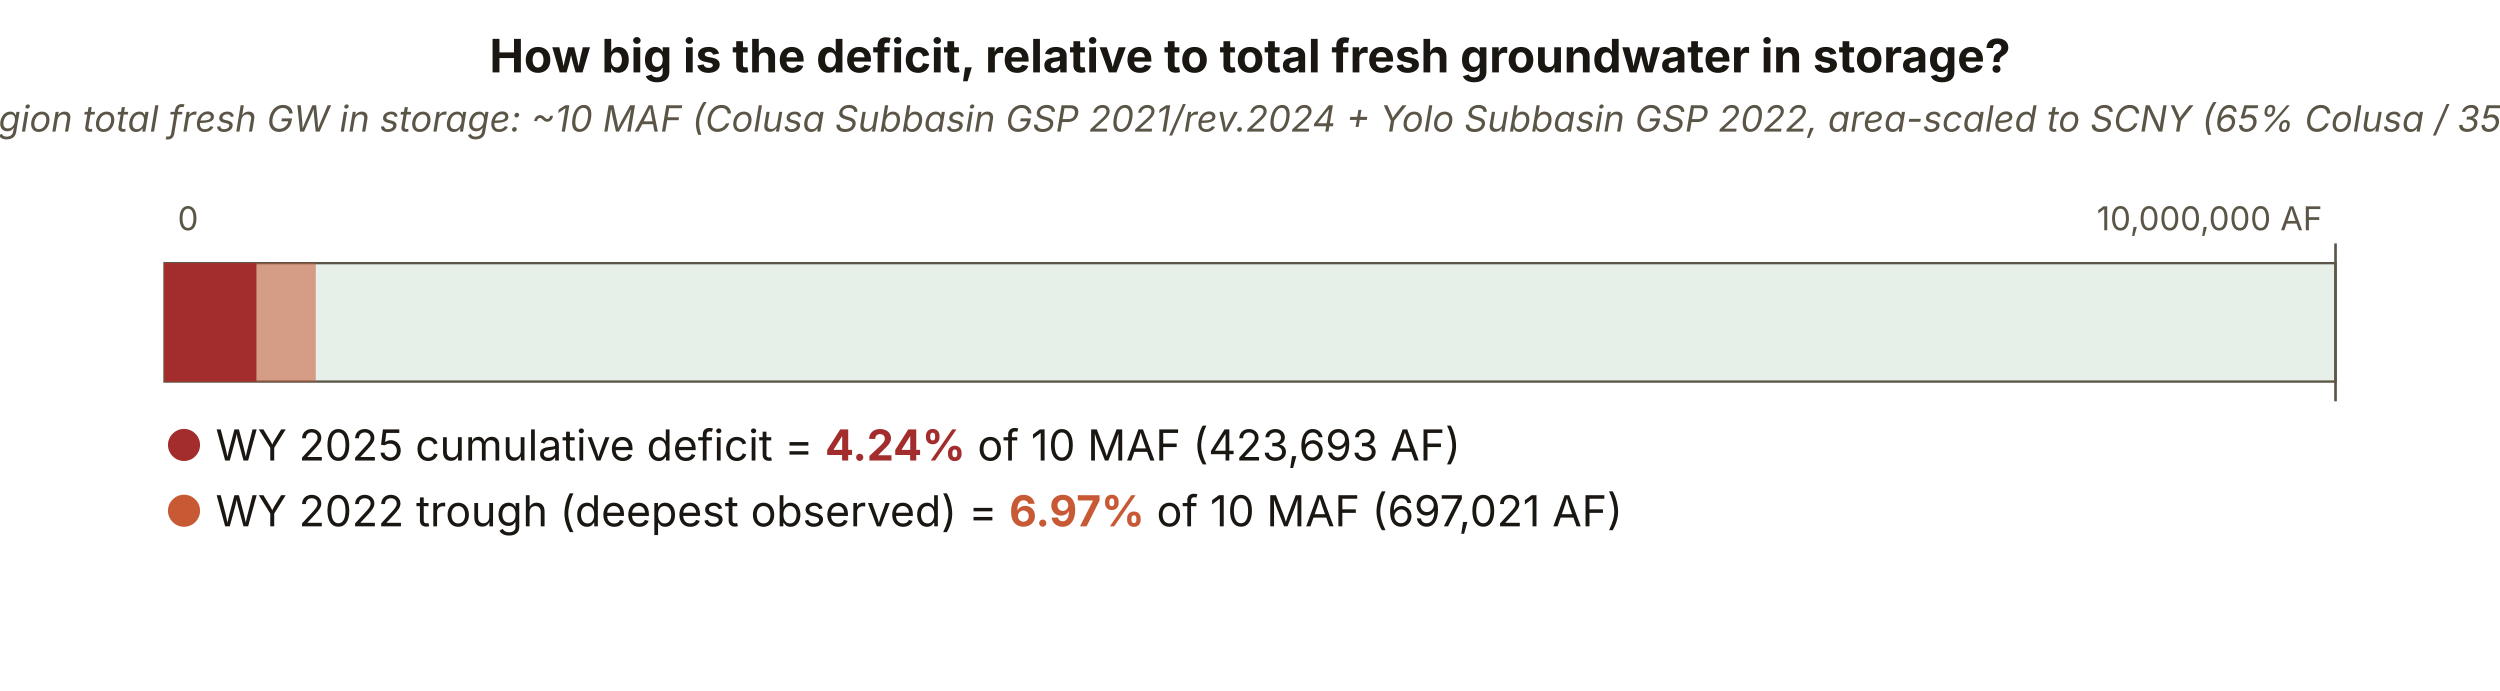
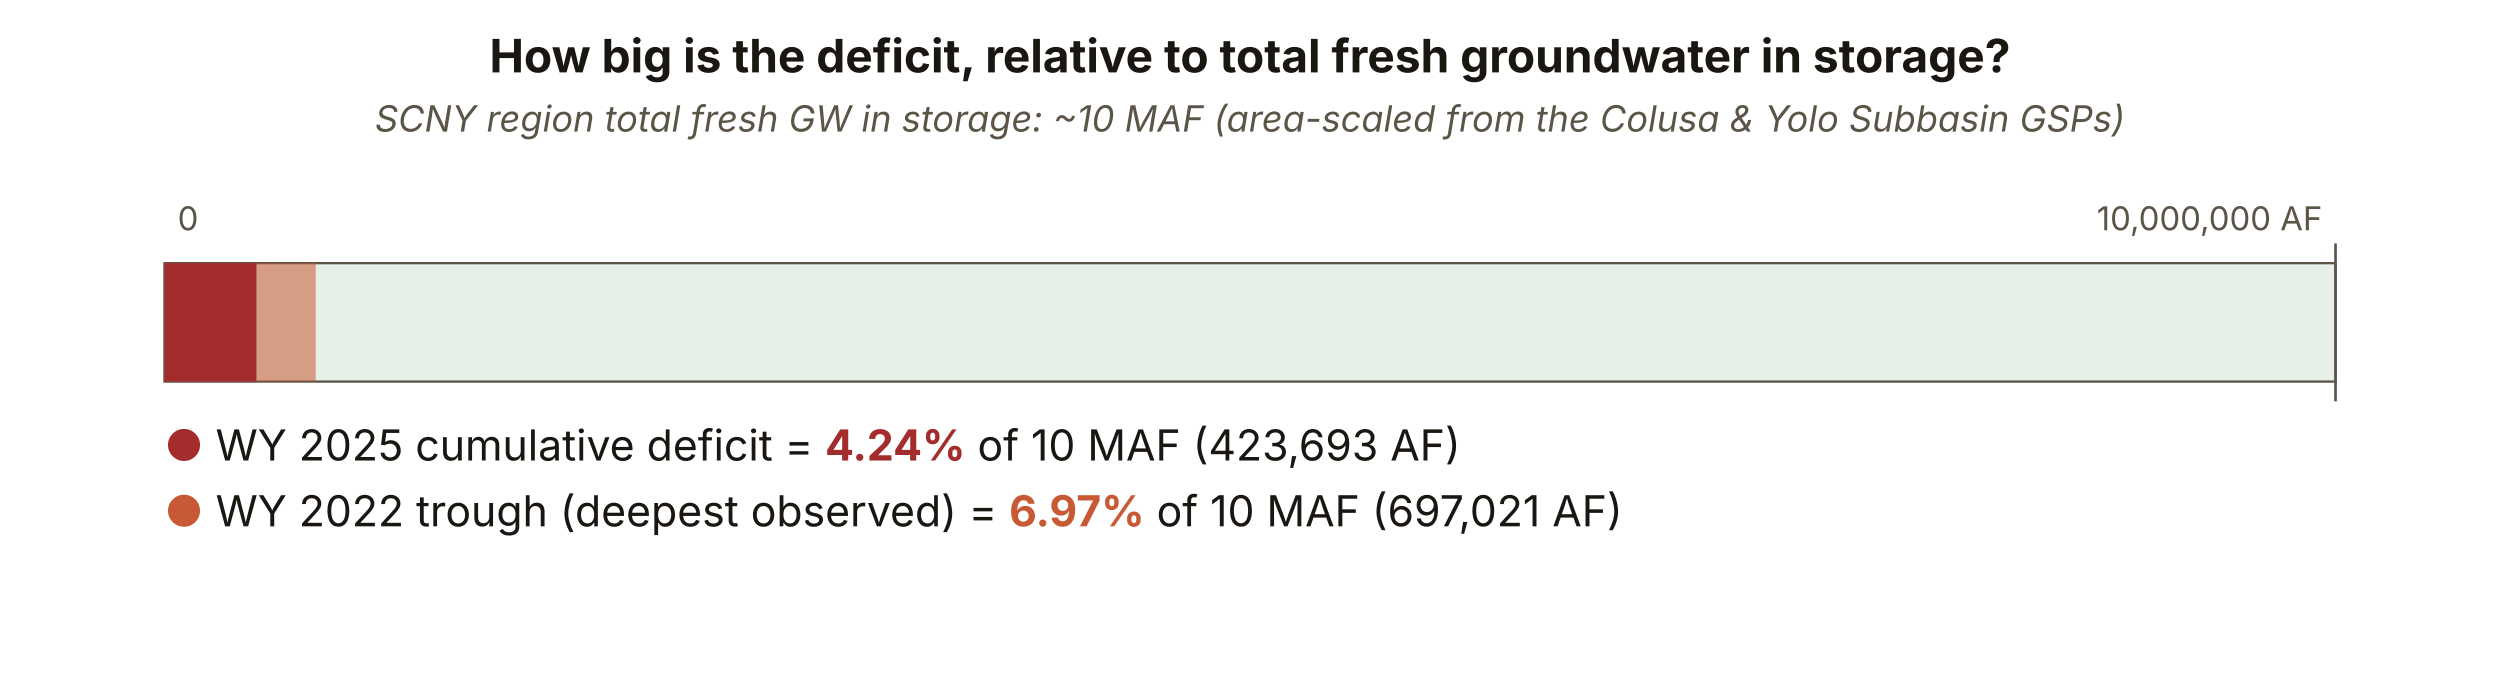
<svg xmlns="http://www.w3.org/2000/svg" viewBox="0 0 760 210" style="background:#fafaf7;font-family:'Inter',ui-sans-serif,system-ui;width:100%;height:auto;display:block;">
  <text x="380.0" y="22" text-anchor="middle" font-size="14" font-weight="700" fill="#1a1612">How big is the deficit, relative to total fresh groundwater in storage?</text>
-   <text x="380.0" y="40" text-anchor="middle" font-size="11" fill="#5b5547" font-style="italic">SCNY region total fresh GW in storage: ~10 MAF (Colusa Subbasin GSP 2021/rev.2024 + Yolo Subbasin GSP 2022, area-scaled to SCNY (65% Colusa / 35% Yolo))</text>
+   <text x="380.0" y="40" text-anchor="middle" font-size="11" fill="#5b5547" font-style="italic">SCNY region total fresh GW in storage: ~10 MAF (area-scaled from the Colusa &amp; Yolo Subbasin GSPs)</text>
  <rect x="50" y="80" width="660" height="36" fill="#e6f0e8" stroke="#5b5547" stroke-width="0.7" />
  <rect x="50" y="80" width="46.00" height="36" fill="#c75a35" fill-opacity="0.55" />
  <rect x="50" y="80" width="27.96" height="36" fill="#a32d2d" />
  <line x1="710" y1="74" x2="710" y2="122" stroke="#5b5547" stroke-width="0.8" />
  <text x="706" y="70" text-anchor="end" font-size="10" fill="#5b5547">10,000,000 AF</text>
  <text x="54" y="70" font-size="10" fill="#5b5547">0</text>
  <text x="50" y="140" font-size="13" fill="#1a1612">
    <tspan font-weight="700" fill="#a32d2d">●</tspan> WY 2025 cumulative deficit = <tspan font-weight="700" fill="#a32d2d">4.24%</tspan> of 10 MAF (423,693 AF)</text>
  <text x="50" y="160" font-size="13" fill="#1a1612">
    <tspan font-weight="700" fill="#c75a35">●</tspan> WY 2022 trough (deepest observed) = <tspan font-weight="700" fill="#c75a35">6.97%</tspan> of 10 MAF (697,021 AF)</text>
</svg>
